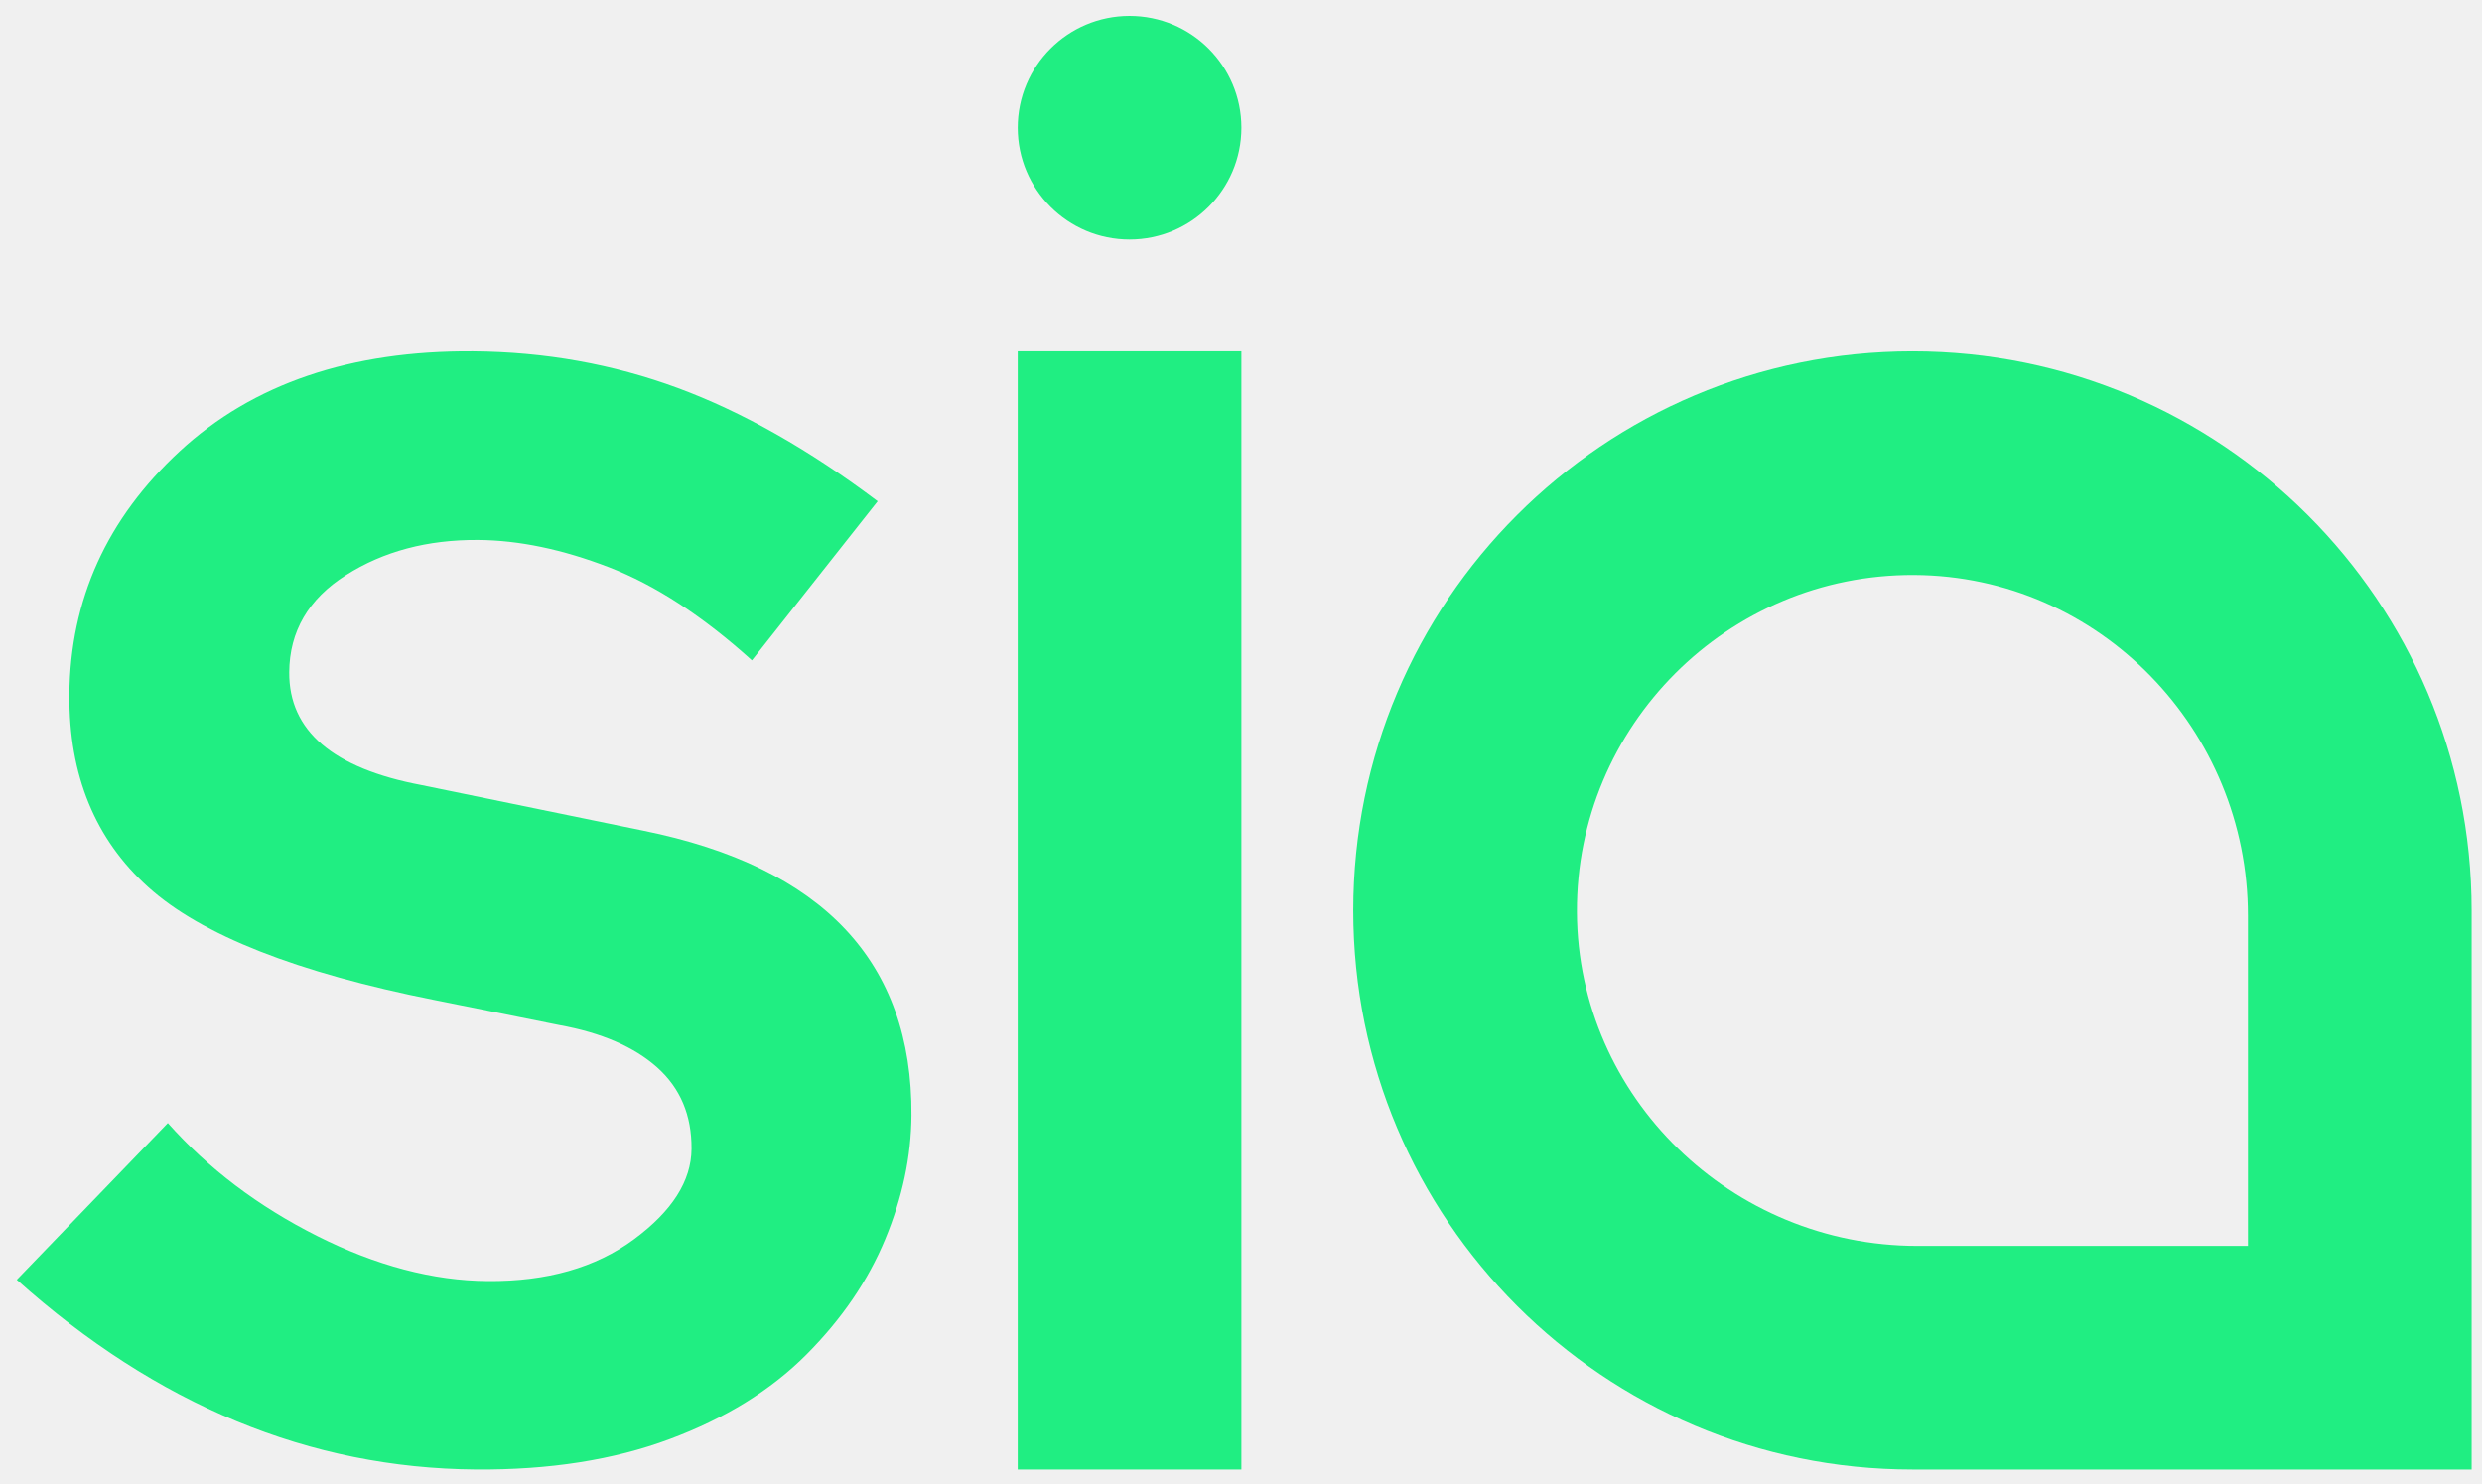
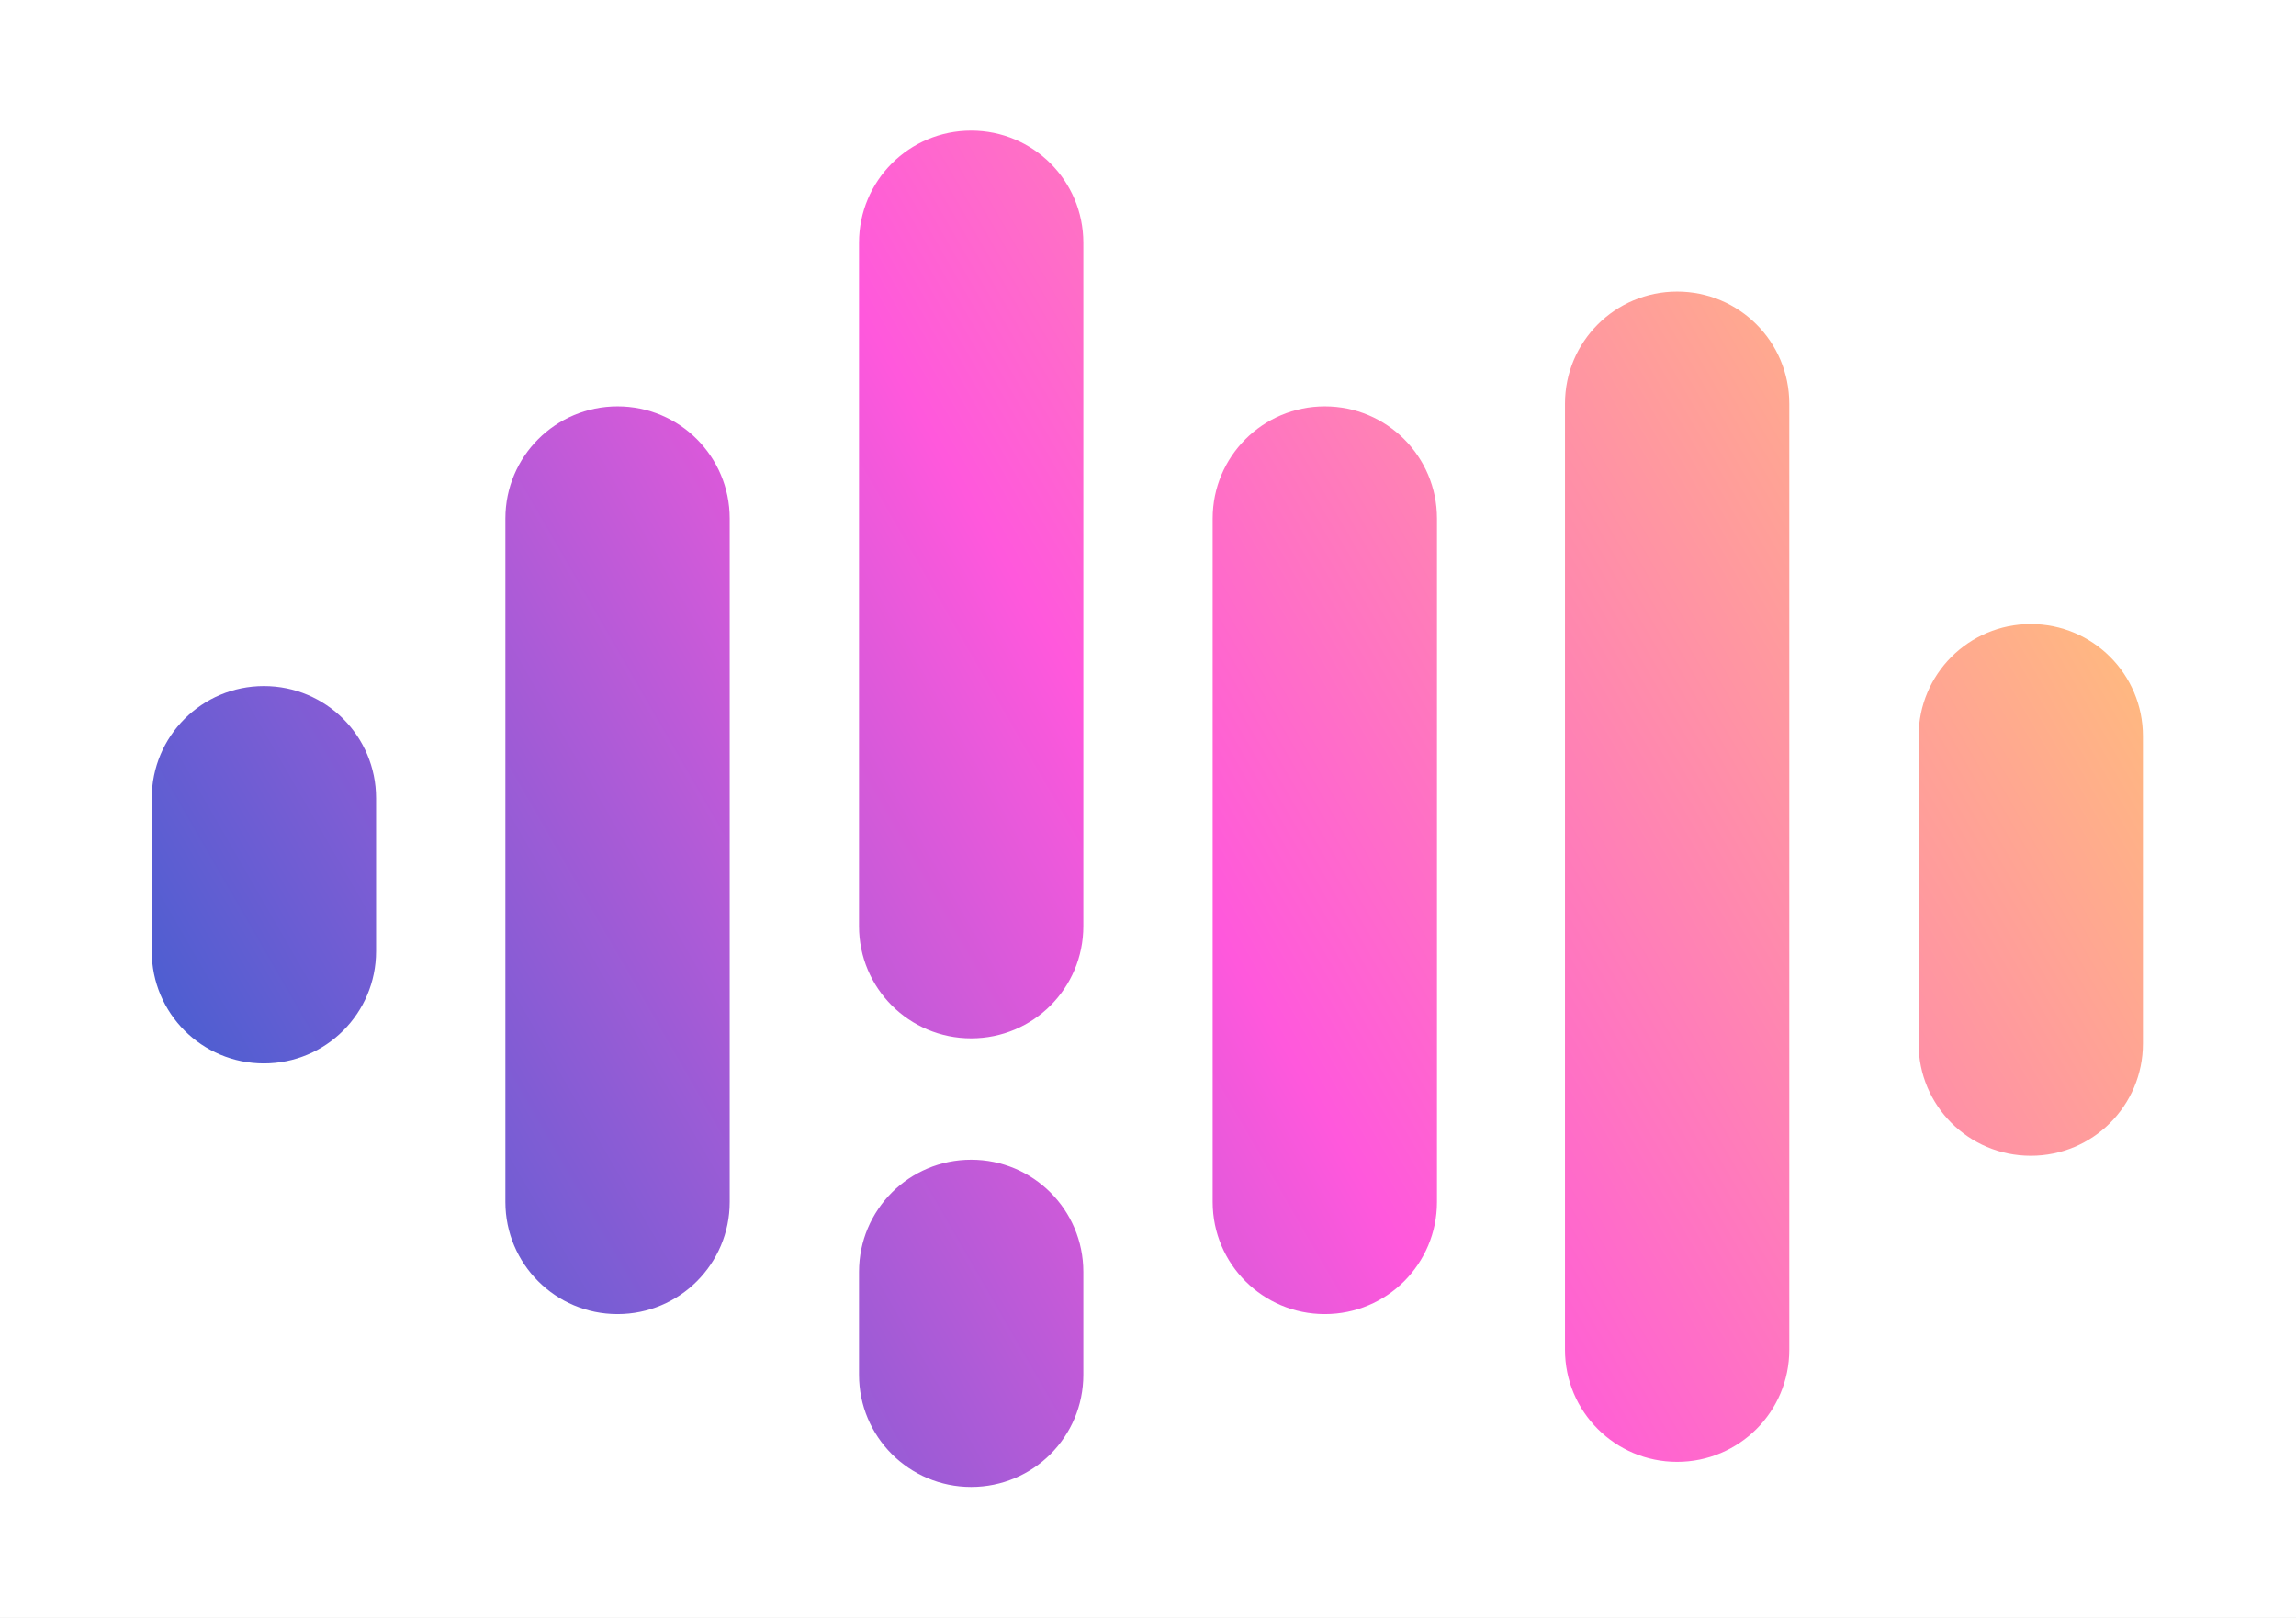
- <svg xmlns="http://www.w3.org/2000/svg" width="97px" height="58px" viewBox="0 0 97 58" version="1.1">
-   <defs />
-   <g id="Token-Site-Landing-Page" stroke="none" stroke-width="1" fill="none" fill-rule="evenodd">
-     <g id="Artboard" transform="translate(-408, -654)" fill="#20EE82">
-       <g id="Sia-Wordmark" transform="translate(408.6552, 654.6209)">
-         <path d="M87.197,48.079 L87.197,35.165 C87.197,27.916 81.399,21.89 74.151,21.854 C66.869,21.818 60.937,27.75 60.973,35.032 C61.009,42.281 67.034,48.079 74.283,48.079 L87.197,48.079 Z M74.085,13.113 C86.154,13.113 95.939,22.897 95.939,34.966 L95.939,56.82 L74.085,56.82 C62.015,56.82 52.231,47.036 52.231,34.966 C52.231,22.897 62.015,13.113 74.085,13.113 Z" id="Fill-1" />
-         <polygon id="Fill-3" points="39.119 56.82 47.86 56.82 47.86 13.112 39.119 13.112" />
-         <path d="M47.86,4.371 C47.86,6.785 45.903,8.742 43.489,8.742 C41.076,8.742 39.119,6.785 39.119,4.371 C39.119,1.957 41.076,0 43.489,0 C45.903,0 47.86,1.957 47.86,4.371" id="Fill-5" />
-         <path d="M5.904,43.276 C7.487,45.059 9.431,46.53 11.735,47.69 C14.039,48.85 16.263,49.437 18.41,49.453 C20.721,49.47 22.624,48.928 24.117,47.824 C25.611,46.722 26.363,45.542 26.371,44.285 C26.38,42.971 25.933,41.911 25.031,41.104 C24.128,40.298 22.852,39.746 21.203,39.447 L16.339,38.469 C10.952,37.4 7.22,35.931 5.142,34.058 C3.062,32.186 2.034,29.679 2.056,26.536 C2.082,22.823 3.52,19.648 6.373,17.013 C9.226,14.378 13.046,13.078 17.835,13.113 C20.641,13.134 23.307,13.612 25.833,14.544 C28.357,15.477 30.962,16.953 33.645,18.972 L31.131,22.154 L28.731,25.192 C26.816,23.463 24.954,22.25 23.143,21.551 C21.331,20.852 19.627,20.496 18.032,20.484 C16.05,20.47 14.326,20.929 12.862,21.861 C11.397,22.792 10.659,24.059 10.648,25.657 C10.633,27.943 12.356,29.413 15.819,30.066 L24.475,31.845 C31.51,33.268 35.007,36.979 34.966,42.978 C34.955,44.577 34.614,46.188 33.942,47.811 C33.27,49.435 32.241,50.941 30.856,52.331 C29.47,53.721 27.688,54.822 25.508,55.633 C23.328,56.445 20.808,56.841 17.947,56.819 C11.452,56.771 5.469,54.3 2.97213622e-05,49.402 L5.904,43.276 Z" id="Fill-6" />
-       </g>
-     </g>
+ <svg xmlns="http://www.w3.org/2000/svg" version="1.1" id="图层_1" x="0px" y="0px" viewBox="0 0 174 122.6" enable-background="new 0 0 174 122.6" xml:space="preserve">
+   <g>
+     <linearGradient id="SVGID_1_" gradientUnits="userSpaceOnUse" x1="-2.761" y1="113.144" x2="176.761" y2="9.497">
+       <stop offset="0" style="stop-color:#0061CC" />
+       <stop offset="0.5" style="stop-color:#FF58DC" />
+       <stop offset="1" style="stop-color:#FFE754" />
+     </linearGradient>
+     <rect x="1.9" y="1.4" fill="url(#SVGID_1_)" width="170.1" height="119.9" />
+     <path fill="#FFFFFF" d="M0,0v122.6h174V0H0z M28.5,72.1c0,4.7-3.8,8.5-8.5,8.5c-4.7,0-8.5-3.8-8.5-8.5V60.5c0-4.7,3.8-8.5,8.5-8.5   c4.7,0,8.5,3.8,8.5,8.5V72.1z M55.3,91.1c0,4.7-3.8,8.5-8.5,8.5c-4.7,0-8.5-3.8-8.5-8.5V39.3c0-4.7,3.8-8.5,8.5-8.5   c4.7,0,8.5,3.8,8.5,8.5V91.1z M82.1,104.2c0,4.7-3.8,8.5-8.5,8.5c-4.7,0-8.5-3.8-8.5-8.5v-7.8c0-4.7,3.8-8.5,8.5-8.5   c4.7,0,8.5,3.8,8.5,8.5V104.2z M82.1,70.2c0,4.7-3.8,8.5-8.5,8.5c-4.7,0-8.5-3.8-8.5-8.5V18.4c0-4.7,3.8-8.5,8.5-8.5   c4.7,0,8.5,3.8,8.5,8.5V70.2z M108.9,91.1c0,4.7-3.8,8.5-8.5,8.5c-4.7,0-8.5-3.8-8.5-8.5V39.3c0-4.7,3.8-8.5,8.5-8.5   c4.7,0,8.5,3.8,8.5,8.5V91.1z M135.6,102.3c0,4.7-3.8,8.5-8.5,8.5c-4.7,0-8.5-3.8-8.5-8.5V30.6c0-4.7,3.8-8.5,8.5-8.5   c4.7,0,8.5,3.8,8.5,8.5V102.3z M162.4,79.1c0,4.7-3.8,8.5-8.5,8.5c-4.7,0-8.5-3.8-8.5-8.5V55.8c0-4.7,3.8-8.5,8.5-8.5   c4.7,0,8.5,3.8,8.5,8.5V79.1z" />
  </g>
</svg>
